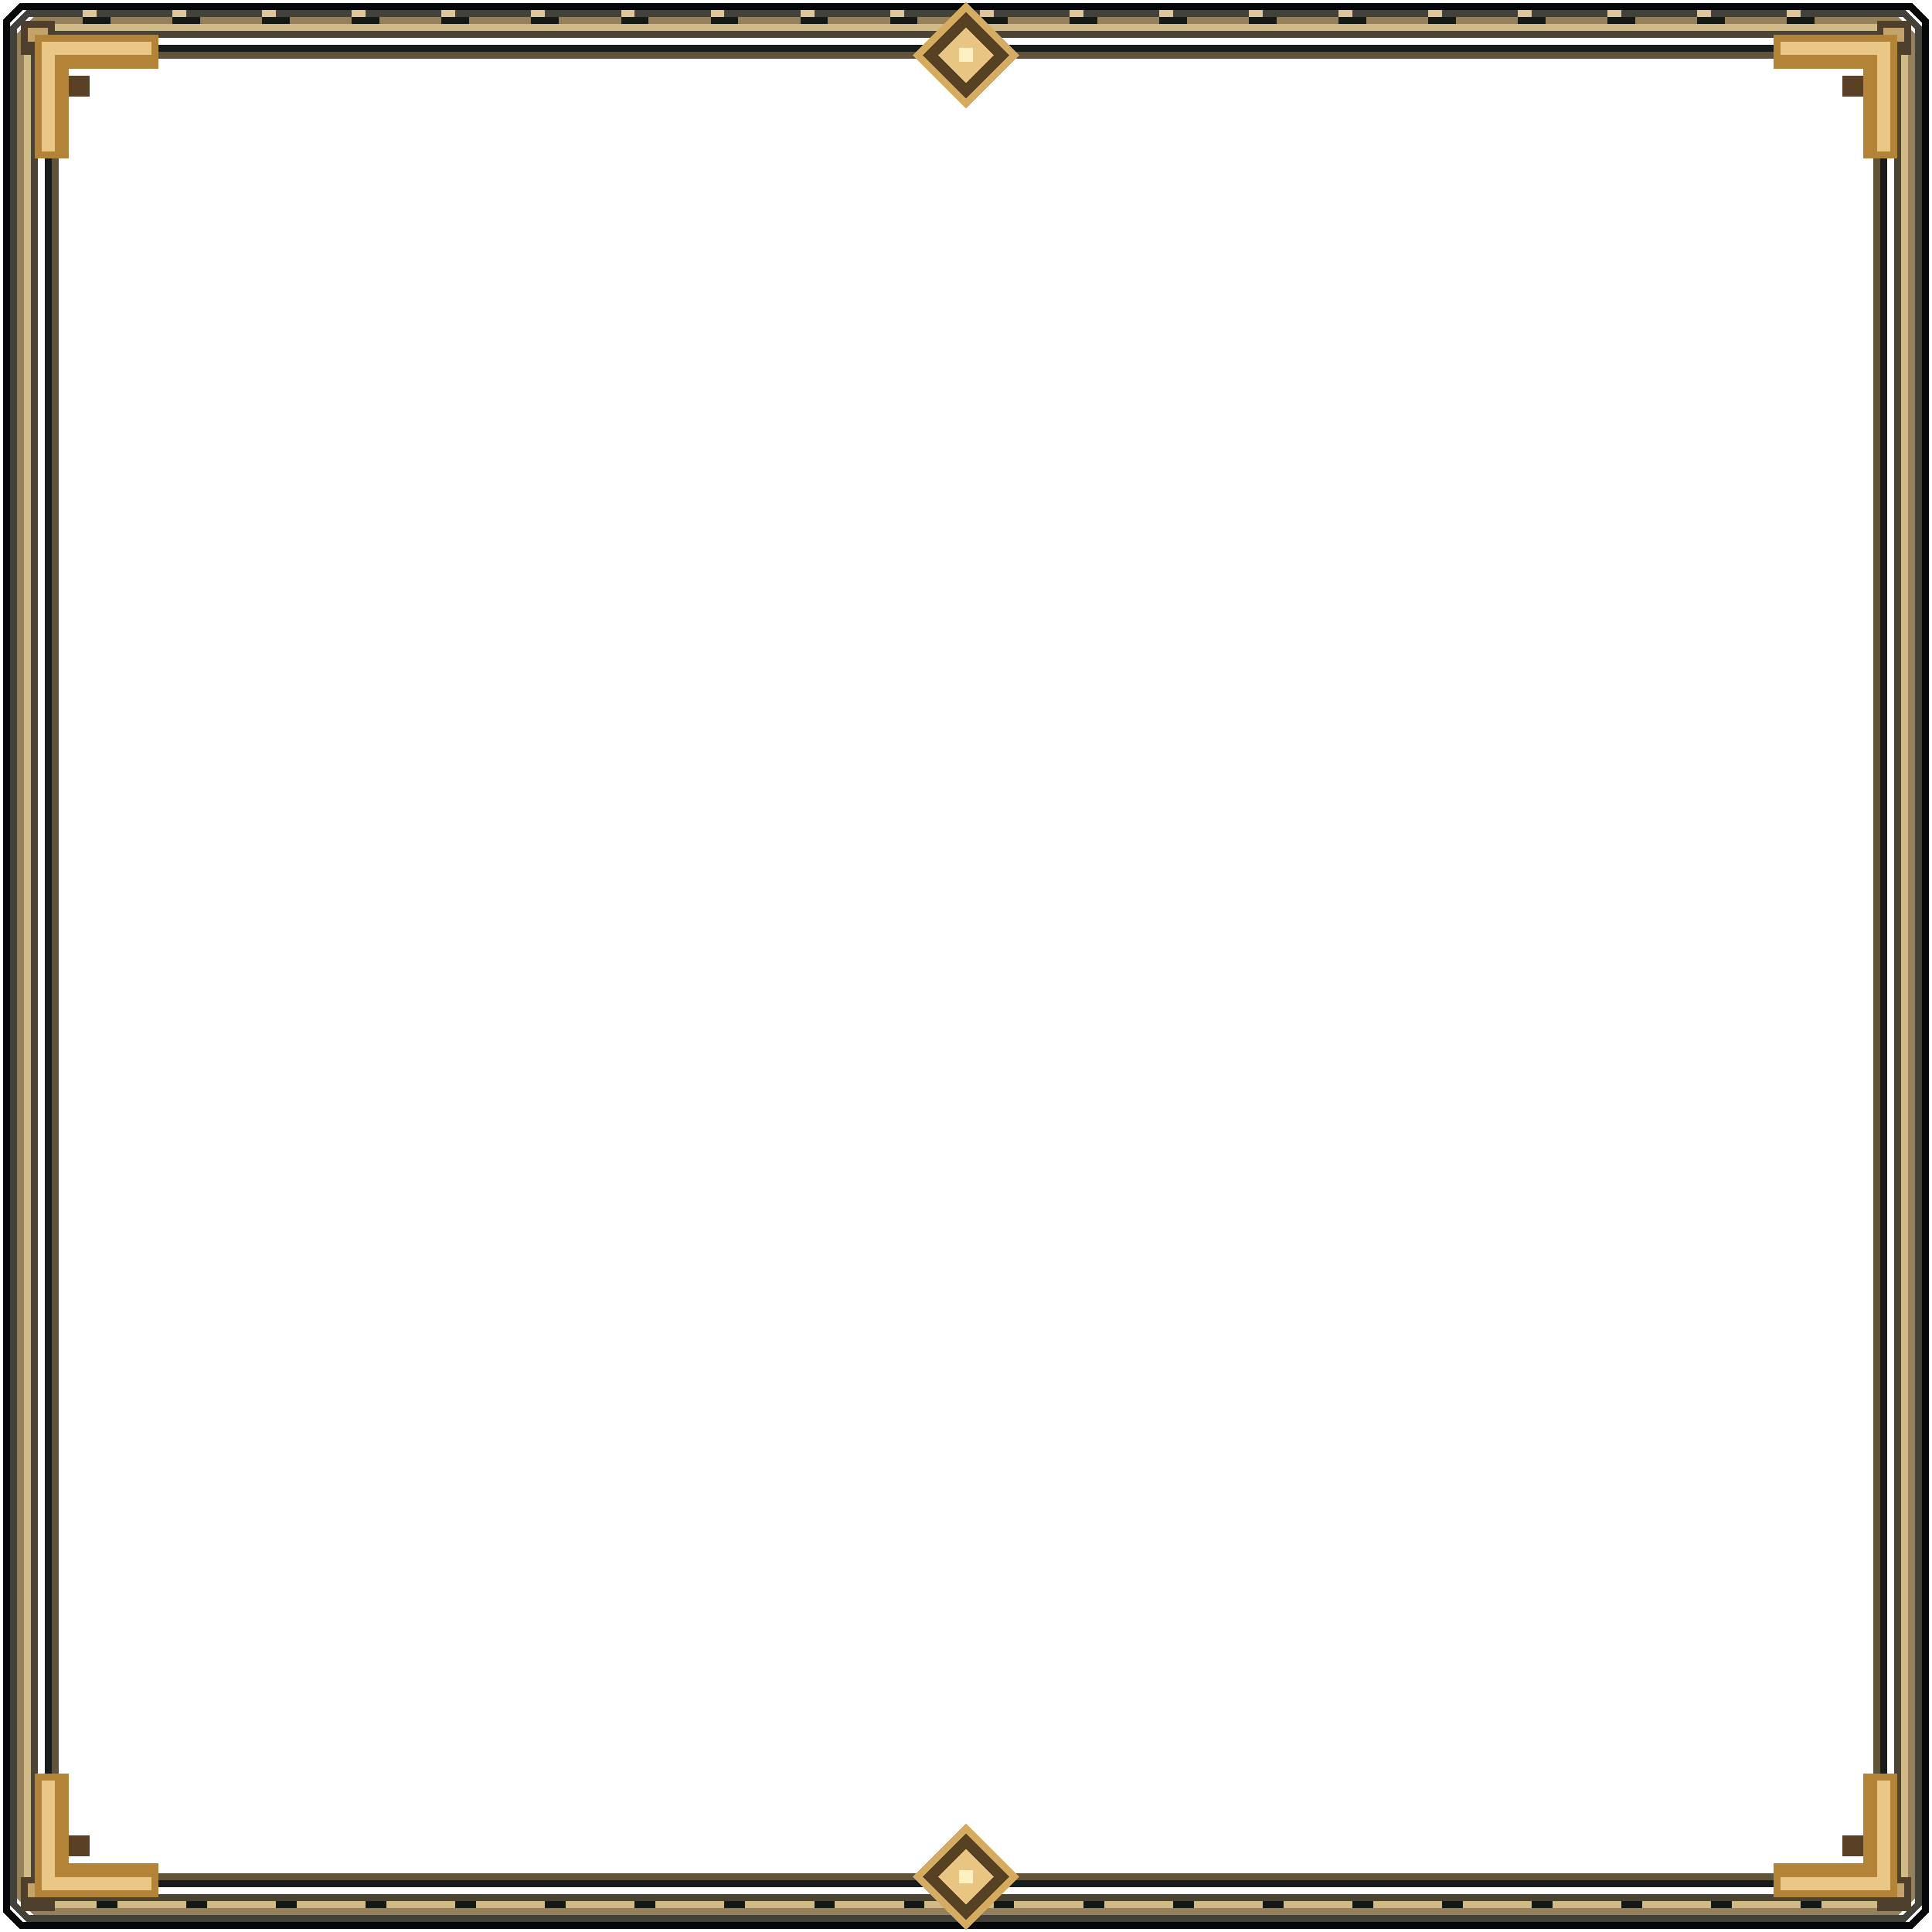
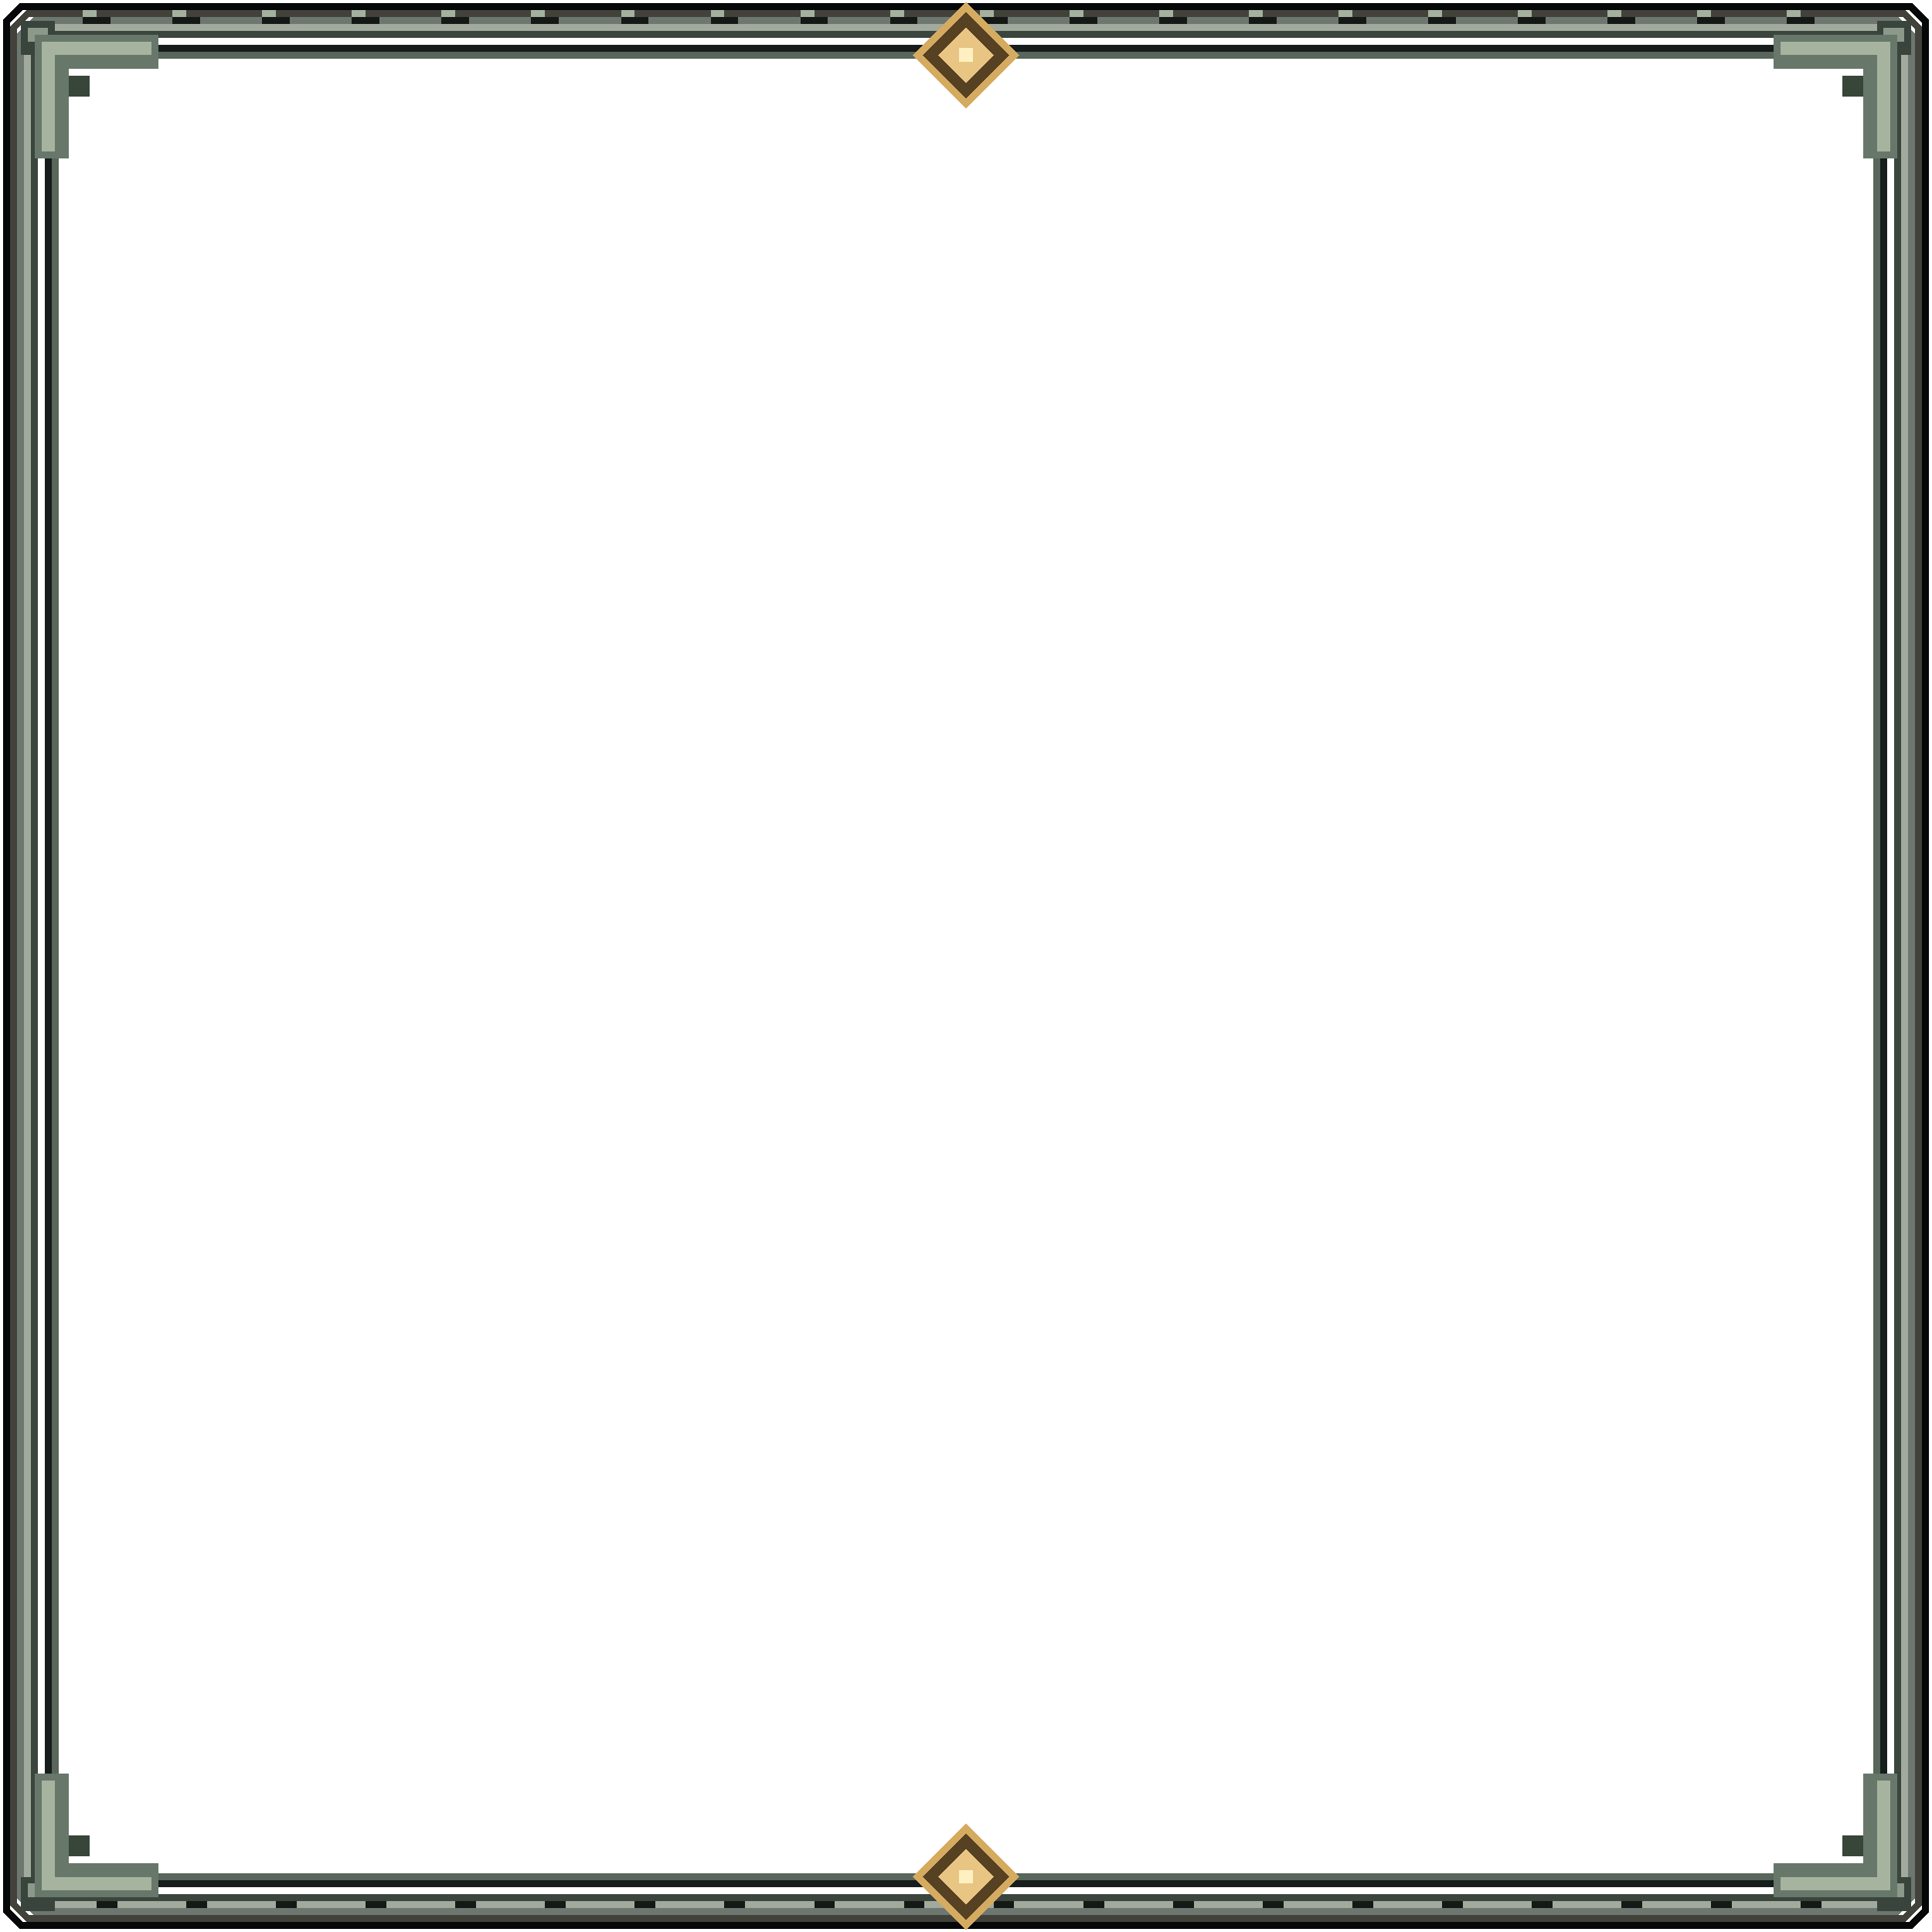
<svg xmlns="http://www.w3.org/2000/svg" width="280" height="280" viewBox="0 0 280 280" shape-rendering="crispEdges">
  <path d="M3 1H277L279 3V277L277 279H3L1 277V3Z" fill="none" stroke="#050708" />
  <path d="M4 2H276L278 4V276L276 278H4L2 276V4Z" fill="none" stroke="#42423b" />
-   <path d="M5 3H275L277 5V275L275 277H5L3 275V5Z" fill="none" stroke="#96805b" />
-   <path d="M6 4H274L276 6V274L274 276H6L4 274V6Z" fill="none" stroke="#d0ba86" />
-   <path d="M7 5H273L275 7V273L273 275H7L5 273V7Z" fill="none" stroke="#4c4432" />
+   <path d="M5 3H275L277 5V275L275 277H5L3 275V5Z" fill="none" stroke="#6d7770" />
+   <path d="M6 4H274L276 6V274L274 276H6L4 274V6Z" fill="none" stroke="#a1aa9c" />
+   <path d="M7 5H273L275 7V273L273 275H7L5 273V7Z" fill="none" stroke="#3a453e" />
  <path d="M9 7H271L273 9V271L271 273H9L7 271V9Z" fill="none" stroke="#171c1c" />
-   <path d="M10 8H270L272 10V270L270 272H10L8 270V10Z" fill="none" stroke="#615339" />
-   <rect x="3" y="3" width="5" height="5" fill="#4e402c" />
-   <path d="M4 4h3v2h-3Z" fill="#c4a36b" />
-   <rect x="5" y="5" width="1" height="1" fill="#f1dab0" />
-   <rect x="272" y="3" width="5" height="5" fill="#4e402c" />
-   <path d="M273 4h3v2h-3Z" fill="#c4a36b" />
-   <rect x="274" y="5" width="1" height="1" fill="#f1dab0" />
-   <rect x="3" y="272" width="5" height="5" fill="#4e402c" />
-   <path d="M4 273h3v2h-3Z" fill="#c4a36b" />
-   <rect x="5" y="274" width="1" height="1" fill="#f1dab0" />
-   <rect x="272" y="272" width="5" height="5" fill="#4e402c" />
-   <path d="M273 273h3v2h-3Z" fill="#c4a36b" />
-   <rect x="274" y="274" width="1" height="1" fill="#f1dab0" />
+   <path d="M10 8H270L272 10V270L270 272H10L8 270V10Z" fill="none" stroke="#59665b" />
+   <rect x="3" y="3" width="5" height="5" fill="#38443c" />
+   <path d="M4 4h3v2h-3Z" fill="#8c9889" />
+   <rect x="5" y="5" width="1" height="1" fill="#c4ccbd" />
+   <rect x="272" y="3" width="5" height="5" fill="#38443c" />
+   <path d="M273 4h3v2h-3Z" fill="#8c9889" />
+   <rect x="274" y="5" width="1" height="1" fill="#c4ccbd" />
+   <rect x="3" y="272" width="5" height="5" fill="#38443c" />
+   <path d="M4 273h3v2h-3Z" fill="#8c9889" />
+   <rect x="5" y="274" width="1" height="1" fill="#c4ccbd" />
+   <rect x="272" y="272" width="5" height="5" fill="#38443c" />
+   <path d="M273 273h3v2h-3Z" fill="#8c9889" />
+   <rect x="274" y="274" width="1" height="1" fill="#c4ccbd" />
  <path d="M12 3h4M14 276h3" stroke="#151915" />
-   <path d="M12 2h2" stroke="#e0c597" />
+   <path d="M12 2h2" stroke="#a4b19e" />
  <path d="M25 3h4M27 276h3" stroke="#151915" />
-   <path d="M25 2h2" stroke="#e0c597" />
+   <path d="M25 2h2" stroke="#a4b19e" />
  <path d="M38 3h4M40 276h3" stroke="#151915" />
-   <path d="M38 2h2" stroke="#e0c597" />
+   <path d="M38 2h2" stroke="#a4b19e" />
  <path d="M51 3h4M53 276h3" stroke="#151915" />
-   <path d="M51 2h2" stroke="#e0c597" />
+   <path d="M51 2h2" stroke="#a4b19e" />
  <path d="M64 3h4M66 276h3" stroke="#151915" />
-   <path d="M64 2h2" stroke="#e0c597" />
+   <path d="M64 2h2" stroke="#a4b19e" />
  <path d="M77 3h4M79 276h3" stroke="#151915" />
-   <path d="M77 2h2" stroke="#e0c597" />
+   <path d="M77 2h2" stroke="#a4b19e" />
  <path d="M90 3h4M92 276h3" stroke="#151915" />
-   <path d="M90 2h2" stroke="#e0c597" />
+   <path d="M90 2h2" stroke="#a4b19e" />
  <path d="M103 3h4M105 276h3" stroke="#151915" />
-   <path d="M103 2h2" stroke="#e0c597" />
+   <path d="M103 2h2" stroke="#a4b19e" />
  <path d="M116 3h4M118 276h3" stroke="#151915" />
-   <path d="M116 2h2" stroke="#e0c597" />
+   <path d="M116 2h2" stroke="#a4b19e" />
  <path d="M129 3h4M131 276h3" stroke="#151915" />
-   <path d="M129 2h2" stroke="#e0c597" />
+   <path d="M129 2h2" stroke="#a4b19e" />
  <path d="M142 3h4M144 276h3" stroke="#151915" />
-   <path d="M142 2h2" stroke="#e0c597" />
+   <path d="M142 2h2" stroke="#a4b19e" />
  <path d="M155 3h4M157 276h3" stroke="#151915" />
-   <path d="M155 2h2" stroke="#e0c597" />
+   <path d="M155 2h2" stroke="#a4b19e" />
  <path d="M168 3h4M170 276h3" stroke="#151915" />
-   <path d="M168 2h2" stroke="#e0c597" />
+   <path d="M168 2h2" stroke="#a4b19e" />
  <path d="M181 3h4M183 276h3" stroke="#151915" />
-   <path d="M181 2h2" stroke="#e0c597" />
+   <path d="M181 2h2" stroke="#a4b19e" />
  <path d="M194 3h4M196 276h3" stroke="#151915" />
-   <path d="M194 2h2" stroke="#e0c597" />
+   <path d="M194 2h2" stroke="#a4b19e" />
  <path d="M207 3h4M209 276h3" stroke="#151915" />
-   <path d="M207 2h2" stroke="#e0c597" />
+   <path d="M207 2h2" stroke="#a4b19e" />
  <path d="M220 3h4M222 276h3" stroke="#151915" />
-   <path d="M220 2h2" stroke="#e0c597" />
+   <path d="M220 2h2" stroke="#a4b19e" />
  <path d="M233 3h4M235 276h3" stroke="#151915" />
-   <path d="M233 2h2" stroke="#e0c597" />
+   <path d="M233 2h2" stroke="#a4b19e" />
  <path d="M246 3h4M248 276h3" stroke="#151915" />
-   <path d="M246 2h2" stroke="#e0c597" />
+   <path d="M246 2h2" stroke="#a4b19e" />
  <path d="M259 3h4M261 276h3" stroke="#151915" />
-   <path d="M259 2h2" stroke="#e0c597" />
+   <path d="M259 2h2" stroke="#a4b19e" />
  <g transform="translate(5 5) scale(1 1)">
-     <path d="M0 0H18V5H5V18H0Z" fill="#b38337" />
-     <path d="M1 1H17V3H3V17H1Z" fill="#eac787" />
-     <path d="M5 6H8V9H5Z" fill="#5a4025" />
+     <path d="M0 0H18V5H5V18H0Z" fill="#67776a" />
+     <path d="M1 1H17V3H3V17H1Z" fill="#a6b39f" />
+     <path d="M5 6H8V9H5Z" fill="#384539" />
  </g>
  <g transform="translate(275 5) scale(-1 1)">
-     <path d="M0 0H18V5H5V18H0Z" fill="#b38337" />
-     <path d="M1 1H17V3H3V17H1Z" fill="#eac787" />
-     <path d="M5 6H8V9H5Z" fill="#5a4025" />
+     <path d="M0 0H18V5H5V18H0Z" fill="#67776a" />
+     <path d="M1 1H17V3H3V17H1Z" fill="#a6b39f" />
+     <path d="M5 6H8V9H5Z" fill="#384539" />
  </g>
  <g transform="translate(5 275) scale(1 -1)">
-     <path d="M0 0H18V5H5V18H0Z" fill="#b38337" />
-     <path d="M1 1H17V3H3V17H1Z" fill="#eac787" />
-     <path d="M5 6H8V9H5Z" fill="#5a4025" />
+     <path d="M0 0H18V5H5V18H0Z" fill="#67776a" />
+     <path d="M1 1H17V3H3V17H1Z" fill="#a6b39f" />
+     <path d="M5 6H8V9H5Z" fill="#384539" />
  </g>
  <g transform="translate(275 275) scale(-1 -1)">
-     <path d="M0 0H18V5H5V18H0Z" fill="#b38337" />
-     <path d="M1 1H17V3H3V17H1Z" fill="#eac787" />
-     <path d="M5 6H8V9H5Z" fill="#5a4025" />
+     <path d="M0 0H18V5H5V18H0Z" fill="#67776a" />
+     <path d="M1 1H17V3H3V17H1Z" fill="#a6b39f" />
+     <path d="M5 6H8V9H5Z" fill="#384539" />
  </g>
  <path d="M140 1l7 7l-7 7l-7-7Z" fill="#574123" stroke="#d4ab60" />
  <path d="M140 4l4 4l-4 4l-4-4Z" fill="#e8c582" />
  <rect x="139" y="7" width="2" height="2" fill="#fff0c2" />
  <path d="M140 265l7 7l-7 7l-7-7Z" fill="#574123" stroke="#d4ab60" />
  <path d="M140 268l4 4l-4 4l-4-4Z" fill="#e8c582" />
  <rect x="139" y="271" width="2" height="2" fill="#fff0c2" />
</svg>
